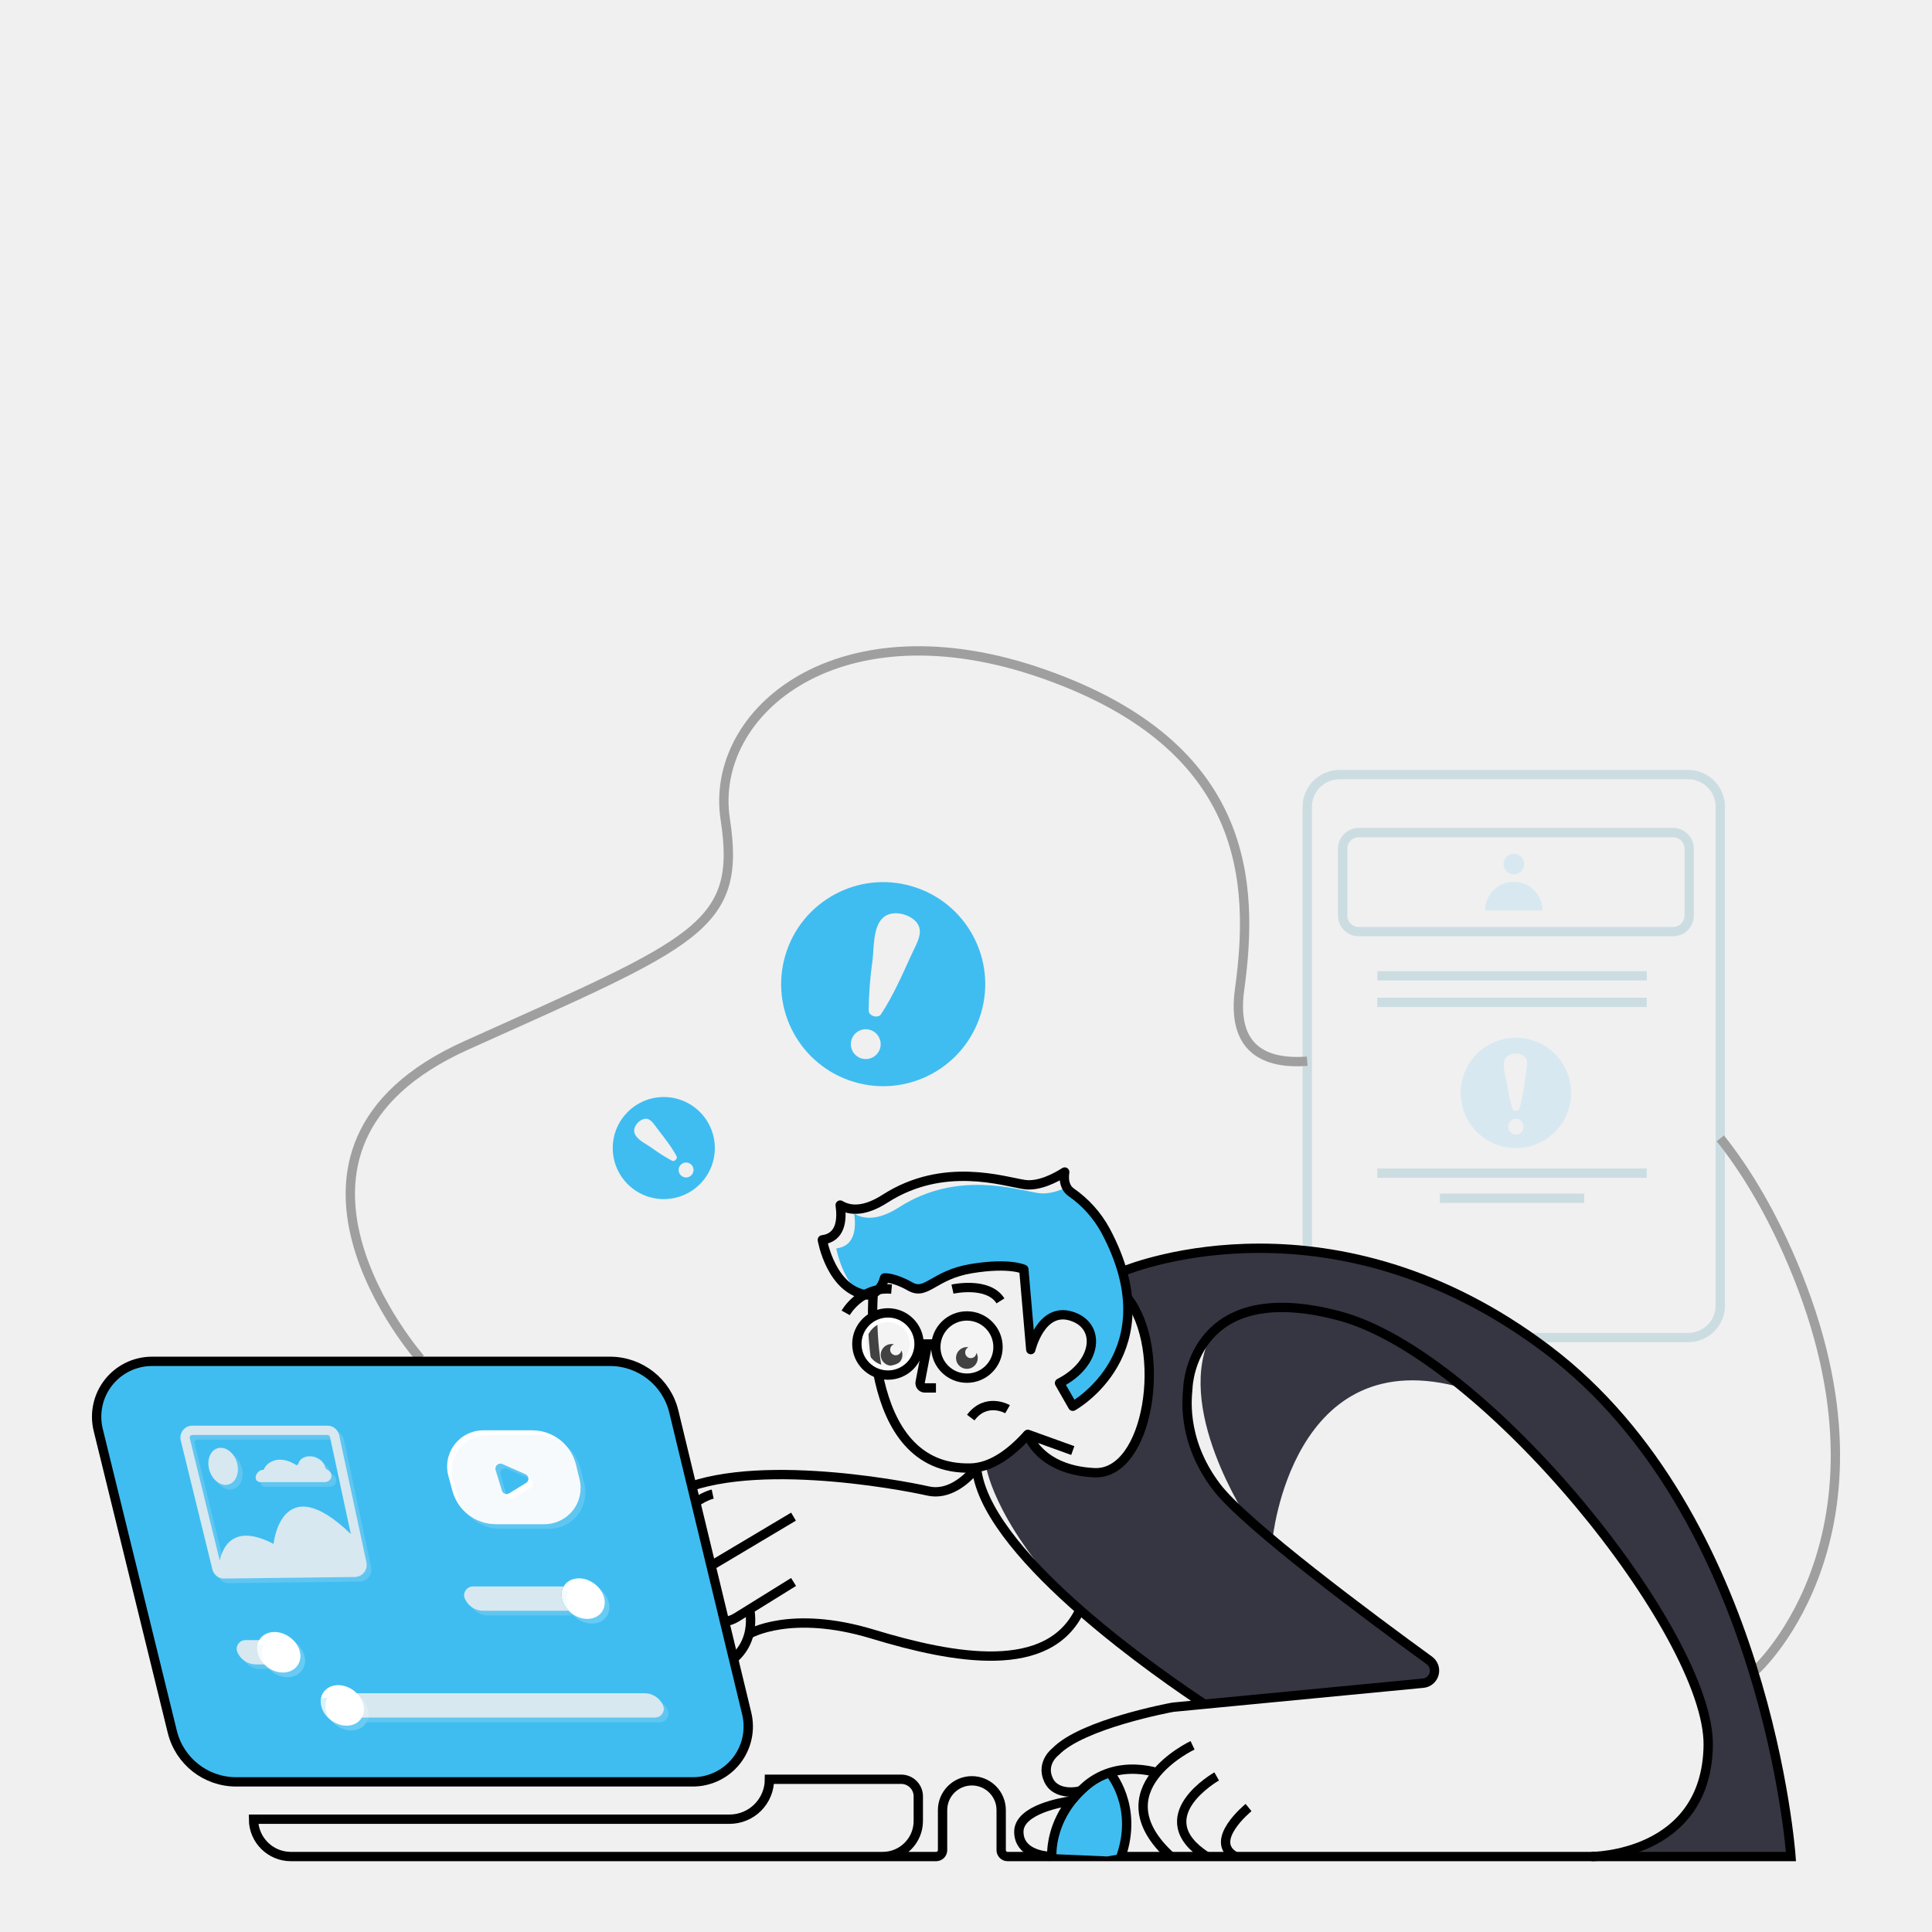
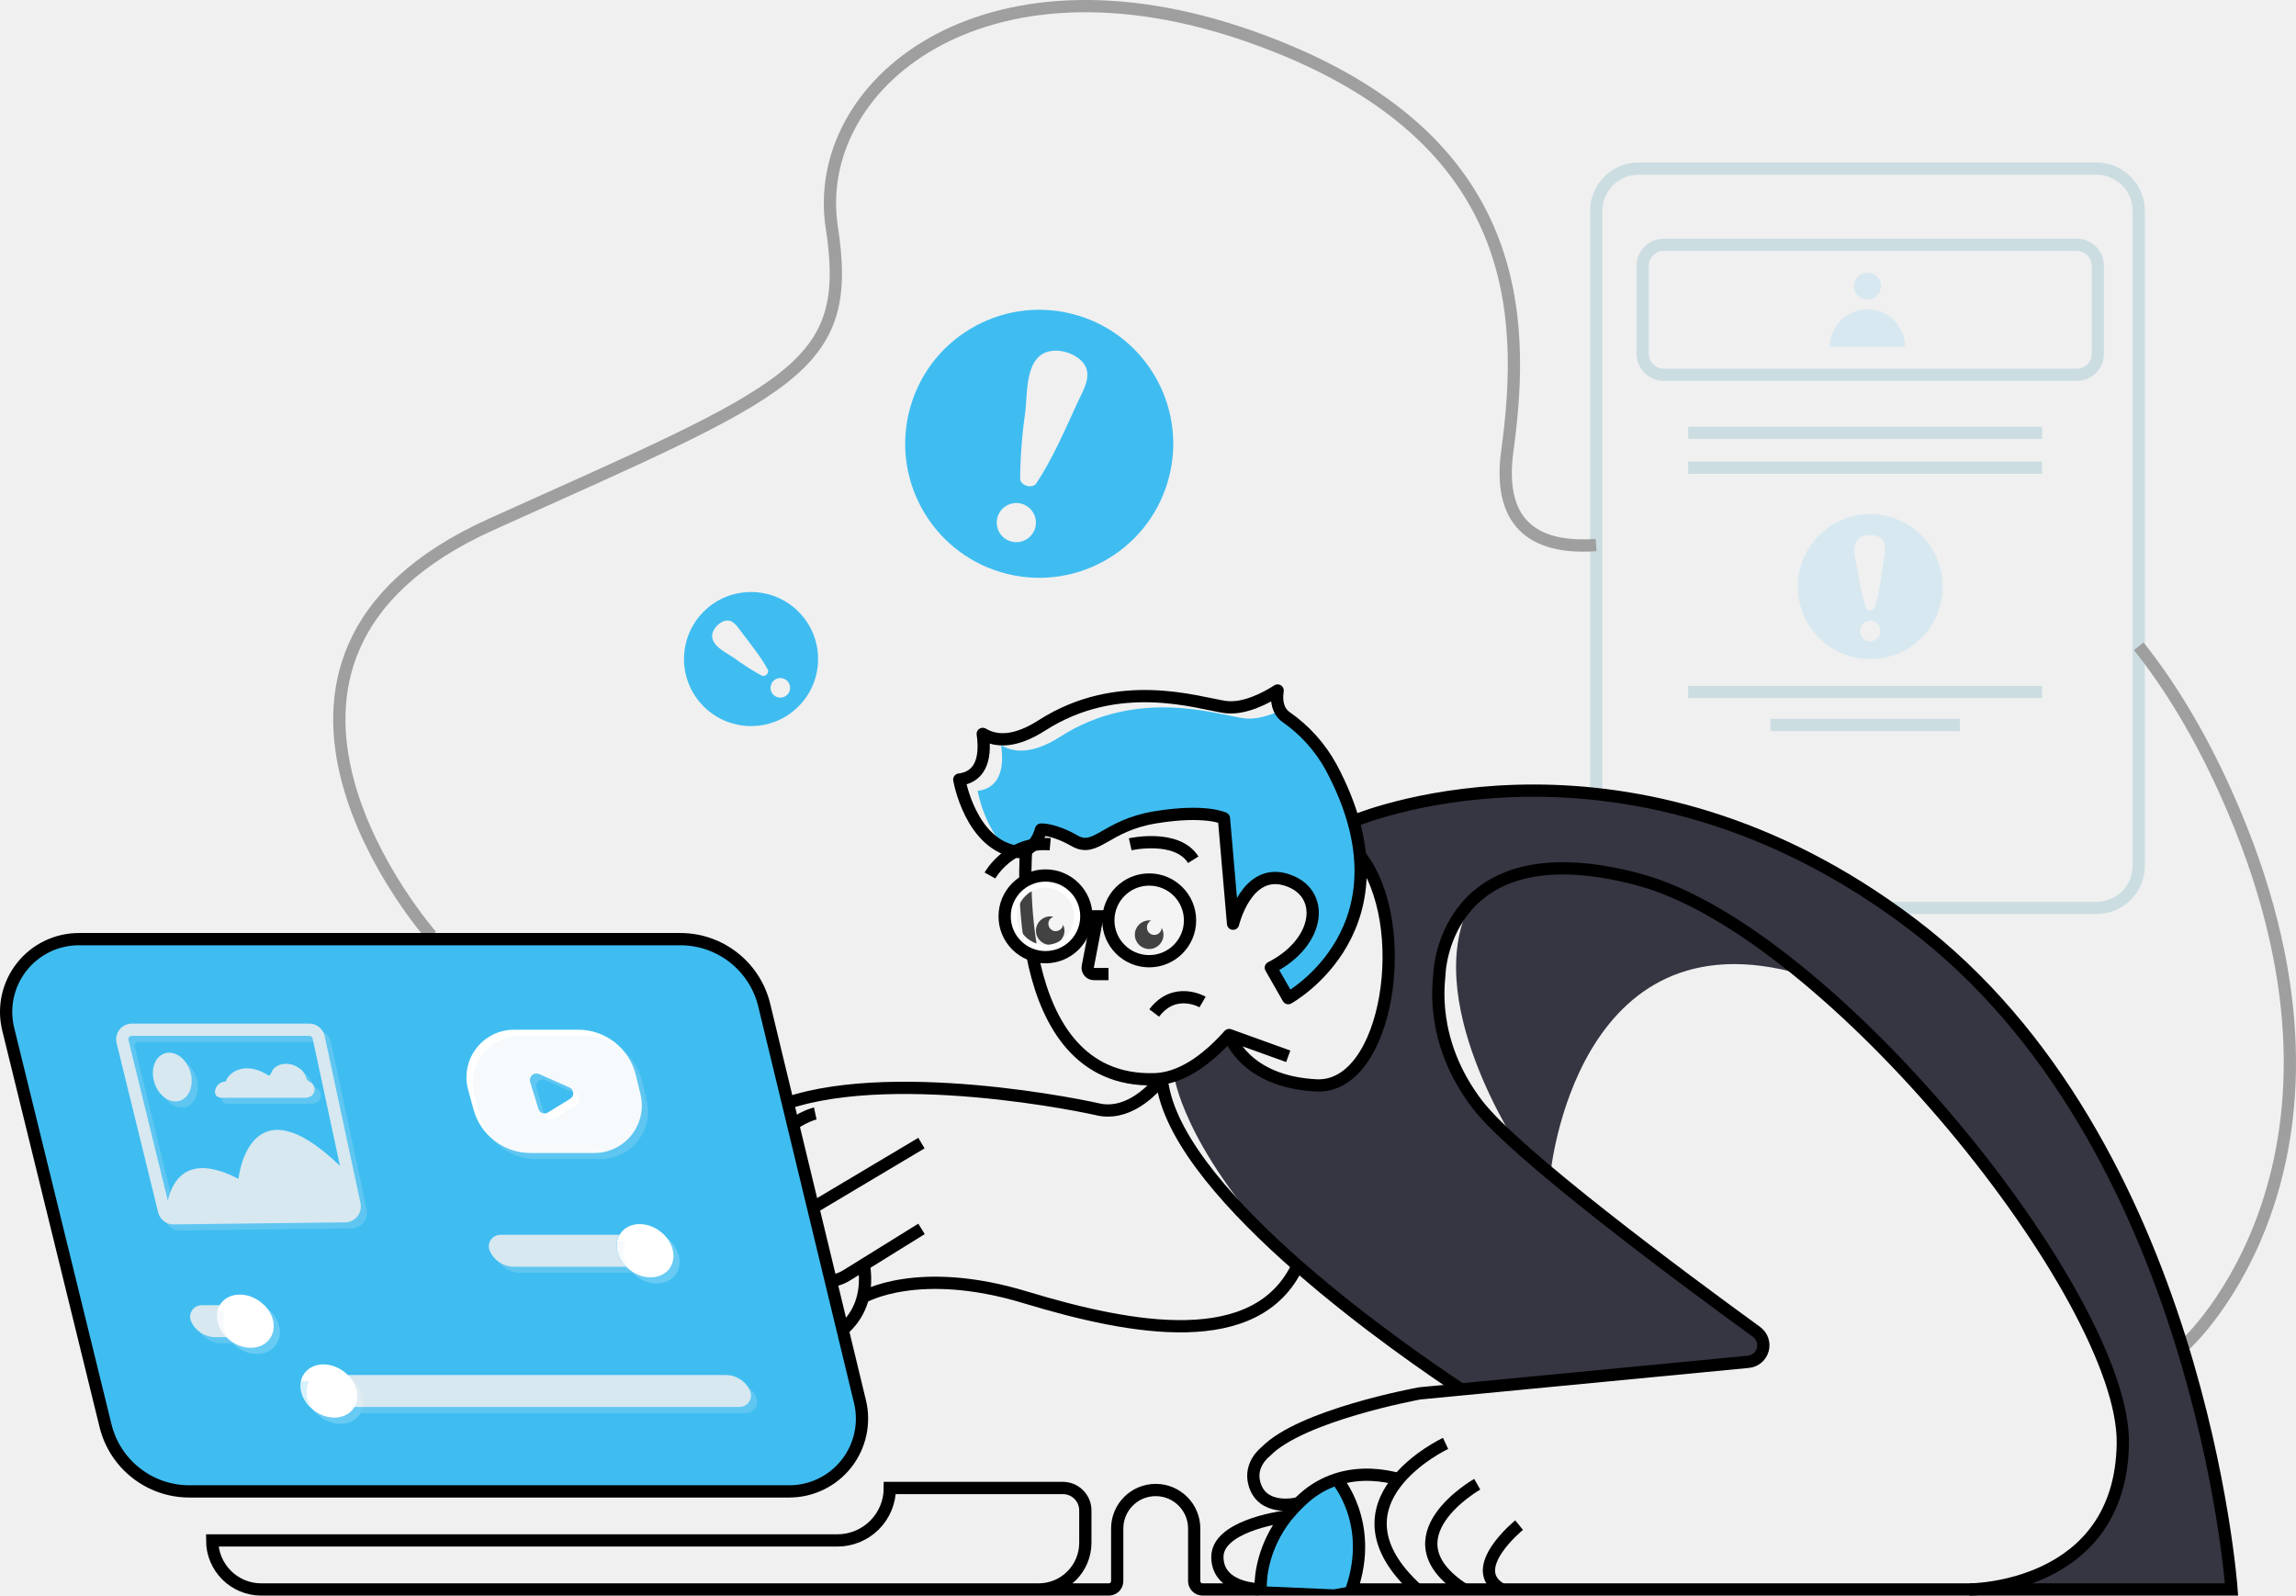
- <svg xmlns="http://www.w3.org/2000/svg" id="Layer_2" data-name="Layer 2" viewBox="0 0 1000 1000">
+ <svg xmlns="http://www.w3.org/2000/svg" id="Layer_2" data-name="Layer 2" viewBox="47.6 334.49 904.81 628.87">
  <defs>
    <style>.cls-1,.cls-10,.cls-4,.cls-6,.cls-7,.cls-8{fill:none;stroke-width:4.83px;}.cls-1{stroke:#ccdde2;}.cls-1,.cls-10,.cls-4,.cls-6{stroke-miterlimit:10;}.cls-2{fill:#d7e8f0;}.cls-3{fill:#3fbdf1;}.cls-4{stroke:#9f9f9f;}.cls-5{fill:#353642;}.cls-6,.cls-7,.cls-8{stroke:#000;}.cls-7{stroke-linecap:round;}.cls-7,.cls-8{stroke-linejoin:round;}.cls-11,.cls-9{fill:#fff;}.cls-9{opacity:0.26;}.cls-10{stroke:#fff;}.cls-12{opacity:0.21;}</style>
  </defs>
  <rect class="cls-1" x="676.65" y="400.94" width="213.78" height="291.39" rx="16.64" />
  <rect class="cls-1" x="694.95" y="430.96" width="179.37" height="51.25" rx="8.32" />
  <circle class="cls-2" cx="783.54" cy="447.25" r="5.3" />
  <path class="cls-2" d="M768.73,471.23a14.81,14.81,0,0,1,29.62,0Z" />
  <path class="cls-2" d="M784.62,537.14a28.55,28.55,0,1,0,28.56,28.55A28.55,28.55,0,0,0,784.62,537.14Zm0,50.21a4.18,4.18,0,0,1,0-8.35,4.18,4.18,0,0,1,0,8.35Zm5.27-32.11c-.88,6.19-1.62,12.69-3.47,18.71-.44,1.45-3.16,1.45-3.6,0a106.89,106.89,0,0,1-3-13.79c-.57-3.39-2.55-8.88-.66-12.17,1.67-3,6.37-3.3,9.1-1.76C791.61,548.12,790.29,552.16,789.89,555.24Z" />
  <path class="cls-3" d="M472.23,458.79a52.81,52.81,0,1,0,35.52,65.69A52.8,52.8,0,0,0,472.23,458.79Zm-26.53,89A7.72,7.72,0,0,1,450.11,533a7.72,7.72,0,1,1-4.41,14.79ZM472,493.65c-4.83,10.51-9.59,21.64-16,31.33-1.54,2.34-6.37.9-6.38-1.9a193.81,193.81,0,0,1,2-26c.78-6.29.17-17.07,5.26-21.91,4.52-4.33,13-2.47,17.05,1.69C478.8,481.94,474.34,488.41,472,493.65Z" />
  <path class="cls-3" d="M324.73,575.72a26.42,26.42,0,1,0,37.37-.32A26.43,26.43,0,0,0,324.73,575.72Zm33.14,32.57a3.86,3.86,0,1,1-5.51-5.41,3.86,3.86,0,0,1,5.51,5.41ZM340.1,584c3.51,4.6,7.32,9.31,10.09,14.43.67,1.23-1.09,3-2.33,2.38a97.29,97.29,0,0,1-11-7c-2.61-1.81-7.51-4.07-8.46-7.46-.86-3,2-6.34,4.74-7.13C336.51,578.24,338.32,581.73,340.1,584Z" />
  <line class="cls-1" x1="712.89" y1="505.09" x2="852.36" y2="505.09" />
  <line class="cls-1" x1="712.89" y1="518.82" x2="852.36" y2="518.82" />
  <line class="cls-1" x1="712.89" y1="607.22" x2="852.36" y2="607.22" />
  <line class="cls-1" x1="745.28" y1="620.21" x2="819.96" y2="620.21" />
  <path class="cls-4" d="M890.44,589.2c12.3,15.46,24,34.62,34.58,58.23,64.42,143.86-16.1,216.87-16.1,216.87" />
  <path class="cls-4" d="M217.59,703.27S122,594.84,241.2,541.15,384,480,375.4,424.15s59-112.72,165.31-75.14,108.44,108.4,100.9,163.15c-4.28,31.21,13.43,38.71,35,37.14" />
  <path class="cls-5" d="M883.7,911.09a41.06,41.06,0,0,1-4.54,17.17,6.11,6.11,0,0,1-.38.77,64.76,64.76,0,0,1-19.71,21.74l-.29.2a65.73,65.73,0,0,1-24.32,9.95c0,.08,0,0,0,0H927S914.62,784.37,800.84,698.47c-110.11-83.12-213.2-43.06-219.74-40.38a47.32,47.32,0,0,1,2.67,17.84s8.28,4.31,9.66,19.74S597.69,754,570,762.08c0,0-24.86-.61-31.43-10.15s-8.15-7.6-10.73-5.18c-2,1.83-14.07,8.37-19.64,11.37a11.93,11.93,0,0,1,2.09.29s3.19,26.92,42.22,69.11a55,55,0,0,1,3.74,4.38q8.84,7.73,19.87,15.78l44.54,32.59a8.4,8.4,0,0,0,3.48,1.77,16.12,16.12,0,0,0,7.6.07c5.18-1,40.55-4.61,63.44-6.89.52,0,1.07-.1,1.58-.16l3-.29c.48,0,1-.1,1.42-.13l2.7-.26c1.32-.13,2.51-.26,3.61-.35l3-.29c2.65-.26,4.22-.42,4.35-.42a119.38,119.38,0,0,0,16.27-1.58c5.15-1,9.85-2.61,11.07-5.28l0,0a3.63,3.63,0,0,0,.25-1.78v0a10,10,0,0,0-2.06-4.64c-4.7-6.31-15.62-11.72-16.42-12.11a.11.11,0,0,0-.07,0l-.22-.16-65-50.5-.07,0s9.79-104.44,99-78.74c0,0,.42.29,1.19.93,3.48,2.68,14.43,11.56,30.53,28.15.42.45.87.9,1.32,1.38,1.71,1.74,3.39,3.55,5.06,5.32,11.3,12.08,24.67,27.47,39.42,46.66l.1.1c16.9,22,29.08,42.16,37,60,0,0,0,.06,0,.06,8.57,19.39,12.18,36,11.47,49.25A5.35,5.35,0,0,1,883.7,911.09ZM614.63,731.58c-2.64-30.43,12.17-41.45,13-42.06-21.06,38.1,18,96.5,19.37,98.76C645.88,787.34,617.27,762,614.63,731.58Z" />
  <path class="cls-3" d="M558.69,725.61a34.87,34.87,0,0,1-3.42,2.22l-6.86-12c15.82-8.09,20.26-22.35,13.3-30.18a15.45,15.45,0,0,0-7.24-4.48c-7-2.12-11.85,1-15.14,5.19a35.7,35.7,0,0,0-5.8,12.14l-3.34-38.52-.26-3s-7.28-3.61-27-.39-23.35,14.11-31.82,9.28-13.27-4.44-13.27-4.44c-2.41,8.85-8.86,8.85-8.86,8.85a19.37,19.37,0,0,1-4.47-1.09c-9.15-8.41-11.63-23-11.63-23,9.6-1.19,10.34-10.43,9.24-18,5.32,3.16,12.82,3.38,23.35-3.38,30.21-19.32,61.19-8.86,72.08-7.25,4.86.71,10.18-1,14.59-3a7.75,7.75,0,0,0,2.32,2.57,57.89,57.89,0,0,1,17.71,19.74C600.52,689.86,569.44,718,558.69,725.61Z" />
  <path class="cls-6" d="M445.52,960.94h11.4a18.41,18.41,0,0,0,18.39-18.39V929.79a8.85,8.85,0,0,0-8.86-8.85H398.27a20.65,20.65,0,0,1-20.68,20.67H131.22a19.34,19.34,0,0,0,19.33,19.33h334a3.31,3.31,0,0,0,3.32-3.32V936.91a15.17,15.17,0,0,1,30.34,0v20.71a3.31,3.31,0,0,0,3.31,3.32H927S914.62,784.35,800.84,698.46c-110.11-83.12-213.2-43.06-219.74-40.38l-.32.12" />
  <path d="M467.09,701.3a5.62,5.62,0,1,1-5.63-5.64,5.49,5.49,0,0,1,1.29.16,2.86,2.86,0,0,0-2,2.74,2.91,2.91,0,0,0,2.9,2.93,3,3,0,0,0,2.9-2.51A5.59,5.59,0,0,1,467.09,701.3Z" />
  <path d="M506.1,702.87a5.64,5.64,0,1,1-5.64-5.63,3.38,3.38,0,0,1,.8.09,2.87,2.87,0,0,0-1.67,2.61,2.9,2.9,0,0,0,5.8.26A5.46,5.46,0,0,1,506.1,702.87Z" />
  <path class="cls-7" d="M551.09,606.64c-.65,4.38.16,8.22,3.38,10.5a57.89,57.89,0,0,1,17.71,19.74c33.82,63.19-16.91,91-16.91,91l-6.86-12c19.75-10.08,21.77-29.82,6.06-34.66s-20.94,17.33-20.94,17.33L529.93,657s-7.28-3.61-27-.39-23.35,14.11-31.82,9.28-13.27-4.44-13.27-4.44c-2.41,8.85-8.86,8.85-8.86,8.85-18.9-2.41-23.34-28.56-23.34-28.56,9.59-1.2,10.33-10.44,9.24-18,5.31,3.16,12.82,3.39,23.35-3.38,30.21-19.32,61.19-8.85,72.07-7.24C537.82,614.21,546.45,609.61,551.09,606.64Z" />
  <path class="cls-3" d="M568.53,920,576,917l5.6,15.11-.88,27.42-7.57,1.37-28.73-1.24s2-16.72,8.11-24.67S568.53,920,568.53,920Z" />
  <path class="cls-6" d="M437.72,679.54s7.65-13.73,23.75-12.3" />
  <path class="cls-6" d="M493,667.24s18.4-4.13,24.84,6.1" />
  <path class="cls-6" d="M521.51,729.4s-11-6.37-19.05,4.34" />
  <path class="cls-6" d="M452,669.44s-7.83,92.11,50.56,90.41c10-.29,19.94-6.86,29.44-17.43" />
  <path class="cls-8" d="M555.27,750.8,532,742.42s5.77,18.44,34.35,19.85,38.17-64.18,17.17-90.57" />
  <path class="cls-6" d="M646.25,935.58s-21.33,17.31-6.84,25.36" />
  <path class="cls-6" d="M629.75,919.47s-37,20.94-5.23,41.47" />
  <path class="cls-6" d="M617.27,903.37s-49.11,23-11.27,57.57" />
  <path class="cls-6" d="M823.79,960.94s59.58,0,60.38-57.57S768.64,701.24,693.36,681.13s-78.51,35-78.51,37.26-4.42,26,14.9,51.33c14.92,19.58,80.82,68.46,110.06,89.7a6.54,6.54,0,0,1-3.23,11.8L607.26,883.64h-.08c-1.22.22-46.86,8.64-60.76,22.94,0,0-7.79,5.77-3.76,14.63s16.41,5.94,16.75,5.61" />
  <circle class="cls-9" cx="500.47" cy="697.23" r="16.1" />
  <circle class="cls-9" cx="459.61" cy="695.64" r="16.1" />
  <path class="cls-6" d="M598.78,917.46c-5.66-1.58-14.91-3-24.44.06a35.55,35.55,0,0,0-12.63,7.19c-.8.7-1.57,1.41-2.31,2.12a59.48,59.48,0,0,0-4.51,4.95,1.2,1.2,0,0,1-.74.43c-3.55.49-26.92,4.19-26.8,16,.11,10.61,11.73,12.35,15.73,12.63a1.2,1.2,0,0,0,1.31-1.18c0-3.78.86-15.63,10.21-27.55" />
  <path class="cls-6" d="M388.22,834.11c2.74,22.09-14.43,32.08-33.2,33.56" />
  <path class="cls-6" d="M327.74,863.06a39.7,39.7,0,0,1-20.42-40.64c3-21.25,21-37.55,38.62-47.89,37-21.71,120.38-6,134.39-2.8,10.74,2.46,19.72-5.94,23.36-10a1.21,1.21,0,0,1,2.1.65c7.69,45,97,106.08,117.66,119.75" />
  <path class="cls-6" d="M410.75,818.83l-29.57,18.35A14.85,14.85,0,0,1,360,831.12h0a14.83,14.83,0,0,1,5.72-19.3l45-26.81" />
  <circle class="cls-6" cx="500.47" cy="697.23" r="16.1" />
  <circle class="cls-10" cx="459.61" cy="695.64" r="13.69" />
  <circle class="cls-6" cx="459.61" cy="695.64" r="16.1" />
  <line class="cls-6" x1="484.45" y1="695.64" x2="475.71" y2="695.64" />
  <path class="cls-6" d="M484.45,718.39h-5.76a2.46,2.46,0,0,1-2.42-2.92l3.81-19.83" />
  <path class="cls-6" d="M368.88,773.34s-20.53,4.43-27.77,35.43c-4.4,18.82-10.44,42.83-14.5,58.79a13.87,13.87,0,0,0,13.44,17.29h0A13.87,13.87,0,0,0,353.59,874l8.59-38.54" />
  <path class="cls-6" d="M387.65,845.8s21.55-12.88,64,0S542.9,867.42,559,833.26" />
  <path class="cls-6" d="M574.35,917.52s15,17.12,5.88,43.42" />
  <path class="cls-3" d="M78.68,704.63h237a34,34,0,0,1,33.09,26L386.5,886.89a28.67,28.67,0,0,1-27.87,35.4H122.24a34,34,0,0,1-33.06-25.93L50.84,740.13A28.67,28.67,0,0,1,78.68,704.63Z" />
  <path class="cls-3" d="M87.31,711.35H309.67a32,32,0,0,1,31.05,24.43l35.42,146.59A26.89,26.89,0,0,1,350,915.58H128.18a32,32,0,0,1-31-24.33l-36-146.6A26.89,26.89,0,0,1,87.31,711.35Z" />
  <path class="cls-6" d="M78.68,704.63h237a34,34,0,0,1,33.09,26L386.5,886.89a28.67,28.67,0,0,1-27.87,35.4H122.24a34,34,0,0,1-33.06-25.93L50.84,740.13A28.67,28.67,0,0,1,78.68,704.63Z" />
  <path class="cls-2" d="M189.68,808.71l-14.13-65.87a6.21,6.21,0,0,0-6.07-4.93H99.56a6.2,6.2,0,0,0-6,7.7l16.35,66.64a5.67,5.67,0,0,0,1.26,2.51,6,6,0,0,0,4.7,2.29H116l67.67-.8h0a6.21,6.21,0,0,0,4.75-2.32A6.28,6.28,0,0,0,189.68,808.71ZM98.23,744.43a1.33,1.33,0,0,1,.24-1.15,1.38,1.38,0,0,1,1.09-.54h69.92a1.36,1.36,0,0,1,1.34,1.09L181.58,794c-35.93-34.69-40,5.11-40,5.11-20.28-10.56-26.14,1-27.84,8.61Z" />
  <path class="cls-2" d="M118.42,768.34c3.9-1.21,5.75-6.38,4.15-11.55s-6.07-8.37-10-7.16-5.75,6.38-4.14,11.54S114.53,769.55,118.42,768.34Z" />
  <path class="cls-2" d="M135.54,767.16l22.94,0c2.85,0,5.71,0,8.56,0h.41a5.64,5.64,0,0,0,2.34-.44,3.22,3.22,0,0,0,.3-5.6,5,5,0,0,1-1.45-1,4,4,0,0,1-.56-1.44,6.55,6.55,0,0,0-2.89-3.43,8.72,8.72,0,0,0-6.7-1.29,6.6,6.6,0,0,0-3,1.68c-.71.7-.85,1.64-1.4,2.42-.36.51-.59.35-1.08.07s-.76-.49-1.16-.69a18.47,18.47,0,0,0-2.45-1.09,13.1,13.1,0,0,0-5.37-.79c-3.21.25-6.41,2.16-7.53,5.18a4.24,4.24,0,0,0-4.14,3.63,2.49,2.49,0,0,0,.66,2.15A3.56,3.56,0,0,0,135.54,767.16Z" />
  <path class="cls-11" d="M300,765.74l-1.84-7.57a23.34,23.34,0,0,0-22.7-17.84H250.19A18.74,18.74,0,0,0,232.09,764l2.09,7.69a23.3,23.3,0,0,0,22.51,17.23h25.12A18.74,18.74,0,0,0,300,765.74Zm-27.79,1.87-8.63,5.31a2.55,2.55,0,0,1-3.81-1.42l-3.25-10.62a2.59,2.59,0,0,1,3.51-3.1L272,763.07A2.56,2.56,0,0,1,272.25,767.61Z" />
  <path class="cls-2" d="M294.36,833.74H250.15a10.44,10.44,0,0,1-9.54-6.24,4.7,4.7,0,0,1-.4-1.81,4.58,4.58,0,0,1,4.57-4.54h47C289.57,824.89,290.69,830.06,294.36,833.74Z" />
  <path class="cls-3" d="M323,829.2a4.55,4.55,0,0,1-4.54,4.54H294.36c-3.67-3.68-4.79-8.85-2.58-12.59H313a10.44,10.44,0,0,1,9.54,6.21A4.7,4.7,0,0,1,323,829.2Z" />
  <path class="cls-11" d="M311.89,833.74a5.2,5.2,0,0,1-.43.69c-3.16,4.31-10,4.71-15.31.83a15.44,15.44,0,0,1-1.79-1.52c-3.67-3.68-4.79-8.85-2.58-12.59a4.76,4.76,0,0,1,.43-.68c3.13-4.34,10-4.72,15.28-.87a16.33,16.33,0,0,1,1.81,1.55C313,824.83,314.07,830,311.89,833.74Z" />
  <path class="cls-3" d="M334.07,857a4.58,4.58,0,0,1-4.57,4.54H154.28c2.24-3.76,1.12-8.91-2.56-12.58H324.13a10.4,10.4,0,0,1,9.53,6.23A4.57,4.57,0,0,1,334.07,857Z" />
  <path class="cls-2" d="M154.28,861.49H132.45a10.43,10.43,0,0,1-9.54-6.21,4.66,4.66,0,0,1-.4-1.84,4.52,4.52,0,0,1,4.54-4.53h24.67C155.4,852.58,156.52,857.73,154.28,861.49Z" />
  <path class="cls-11" d="M154.28,861.49a3.07,3.07,0,0,1-.4.69c-3.13,4.34-10,4.71-15.29.86a16.2,16.2,0,0,1-1.8-1.55c-3.65-3.68-4.77-8.82-2.59-12.58a4.33,4.33,0,0,1,.43-.69c3.16-4.31,10-4.71,15.31-.84a14.49,14.49,0,0,1,1.78,1.53C155.4,852.58,156.52,857.73,154.28,861.49Z" />
  <path class="cls-3" d="M169.74,889H142a10.45,10.45,0,0,1-9.54-6.21A4.52,4.52,0,0,1,132,881a4.57,4.57,0,0,1,4.56-4.56h30.57C165,880.22,166.09,885.36,169.74,889Z" />
  <path class="cls-2" d="M343.58,884.53A4.53,4.53,0,0,1,339,889H169.74c-3.65-3.68-4.77-8.82-2.59-12.58H333.64a10.4,10.4,0,0,1,9.53,6.23A4.71,4.71,0,0,1,343.58,884.53Z" />
  <path class="cls-11" d="M187.26,889a4.33,4.33,0,0,1-.43.69c-3.13,4.34-10,4.71-15.28.86a16.33,16.33,0,0,1-1.81-1.55c-3.65-3.68-4.77-8.82-2.59-12.58a5.2,5.2,0,0,1,.43-.69c3.16-4.31,10-4.69,15.31-.84a13.79,13.79,0,0,1,1.78,1.53C188.35,880.13,189.47,885.3,187.26,889Z" />
  <g class="cls-12">
    <path class="cls-2" d="M192.1,811.12,178,745.25a6.19,6.19,0,0,0-6.07-4.92H102a6.18,6.18,0,0,0-4.9,2.41A6.1,6.1,0,0,0,96,748l16.35,66.65a5.66,5.66,0,0,0,1.25,2.51,6,6,0,0,0,4.71,2.28h.16l67.66-.81h0a6.17,6.17,0,0,0,4.74-2.31A6.28,6.28,0,0,0,192.1,811.12Zm-91.46-64.27a1.31,1.31,0,0,1,.25-1.15,1.34,1.34,0,0,1,1.08-.54h69.92a1.37,1.37,0,0,1,1.35,1.08L184,796.41c-35.94-34.7-40,5.11-40,5.11-20.27-10.56-26.14,1-27.83,8.61Z" />
    <path class="cls-2" d="M120.84,770.75c3.89-1.21,5.75-6.38,4.14-11.54s-6.06-8.38-10-7.17-5.75,6.38-4.15,11.55S117,772,120.84,770.75Z" />
    <path class="cls-2" d="M138,769.58l22.93,0c2.86,0,5.71,0,8.57,0h.4a5.61,5.61,0,0,0,2.34-.44,3.21,3.21,0,0,0,.3-5.6,5.51,5.51,0,0,1-1.45-1,4.47,4.47,0,0,1-.56-1.45,6.56,6.56,0,0,0-2.88-3.42,8.7,8.7,0,0,0-6.71-1.29,6.44,6.44,0,0,0-2.94,1.68c-.72.7-.85,1.63-1.4,2.42-.36.51-.59.35-1.08.06s-.76-.48-1.16-.69a18.41,18.41,0,0,0-2.45-1.08,13.13,13.13,0,0,0-5.37-.8c-3.21.25-6.41,2.17-7.54,5.18a4.24,4.24,0,0,0-4.13,3.64,2.53,2.53,0,0,0,.65,2.15A3.65,3.65,0,0,0,138,769.58Z" />
    <path class="cls-2" d="M302.46,768.15l-1.84-7.56a23.36,23.36,0,0,0-22.71-17.85H252.6a18.74,18.74,0,0,0-18.1,23.64l2.09,7.7a23.31,23.31,0,0,0,22.52,17.23h25.12A18.75,18.75,0,0,0,302.46,768.15ZM274.66,770,266,775.34a2.54,2.54,0,0,1-3.8-1.42L259,763.29a2.59,2.59,0,0,1,3.51-3.09l11.88,5.28A2.57,2.57,0,0,1,274.66,770Z" />
    <path class="cls-2" d="M296.78,836.15H252.57a10.45,10.45,0,0,1-9.54-6.23,4.5,4.5,0,0,1,4.17-6.35h47C292,827.3,293.1,832.48,296.78,836.15Z" />
    <path class="cls-3" d="M325.36,831.61a4.54,4.54,0,0,1-4.53,4.54H296.78c-3.68-3.67-4.8-8.85-2.59-12.58h21.23a10.42,10.42,0,0,1,9.54,6.21A4.65,4.65,0,0,1,325.36,831.61Z" />
    <path class="cls-11" d="M314.3,836.15a3.72,3.72,0,0,1-.43.69c-3.16,4.31-10,4.71-15.31.84a15.28,15.28,0,0,1-1.78-1.53c-3.68-3.67-4.8-8.85-2.59-12.58a4.42,4.42,0,0,1,.44-.69c3.13-4.34,10-4.71,15.28-.86a16.18,16.18,0,0,1,1.81,1.55C315.37,827.25,316.49,832.39,314.3,836.15Z" />
    <path class="cls-3" d="M336.48,859.37a4.57,4.57,0,0,1-4.57,4.53H156.7c2.24-3.76,1.12-8.9-2.56-12.58h172.4a10.41,10.41,0,0,1,9.54,6.24A4.52,4.52,0,0,1,336.48,859.37Z" />
    <path class="cls-2" d="M156.7,863.9H134.86a10.45,10.45,0,0,1-9.54-6.2,4.88,4.88,0,0,1-.4-1.84,4.54,4.54,0,0,1,4.54-4.54h24.68C157.82,855,158.94,860.14,156.7,863.9Z" />
    <path class="cls-11" d="M156.7,863.9a2.78,2.78,0,0,1-.41.69c-3.13,4.34-10,4.72-15.28.87a16.25,16.25,0,0,1-1.81-1.56c-3.65-3.67-4.77-8.82-2.58-12.58a3.72,3.72,0,0,1,.43-.69c3.16-4.31,10-4.71,15.31-.83a16.21,16.21,0,0,1,1.78,1.52C157.82,855,158.94,860.14,156.7,863.9Z" />
    <path class="cls-3" d="M172.15,891.45H144.37a10.47,10.47,0,0,1-9.54-6.2,4.74,4.74,0,0,1-.4-1.81,4.59,4.59,0,0,1,4.57-4.57h30.57C167.38,882.63,168.5,887.78,172.15,891.45Z" />
    <path class="cls-2" d="M346,886.94a4.52,4.52,0,0,1-4.54,4.51H172.15c-3.65-3.67-4.77-8.82-2.58-12.58H336.05a10.41,10.41,0,0,1,9.54,6.24A4.65,4.65,0,0,1,346,886.94Z" />
    <path class="cls-11" d="M189.68,891.45a4.42,4.42,0,0,1-.44.69c-3.13,4.34-10,4.72-15.28.87a16.25,16.25,0,0,1-1.81-1.56c-3.65-3.67-4.77-8.82-2.58-12.58a3.72,3.72,0,0,1,.43-.69c3.16-4.31,10-4.68,15.31-.83a16.21,16.21,0,0,1,1.78,1.52C190.77,882.55,191.89,887.72,189.68,891.45Z" />
  </g>
</svg>
